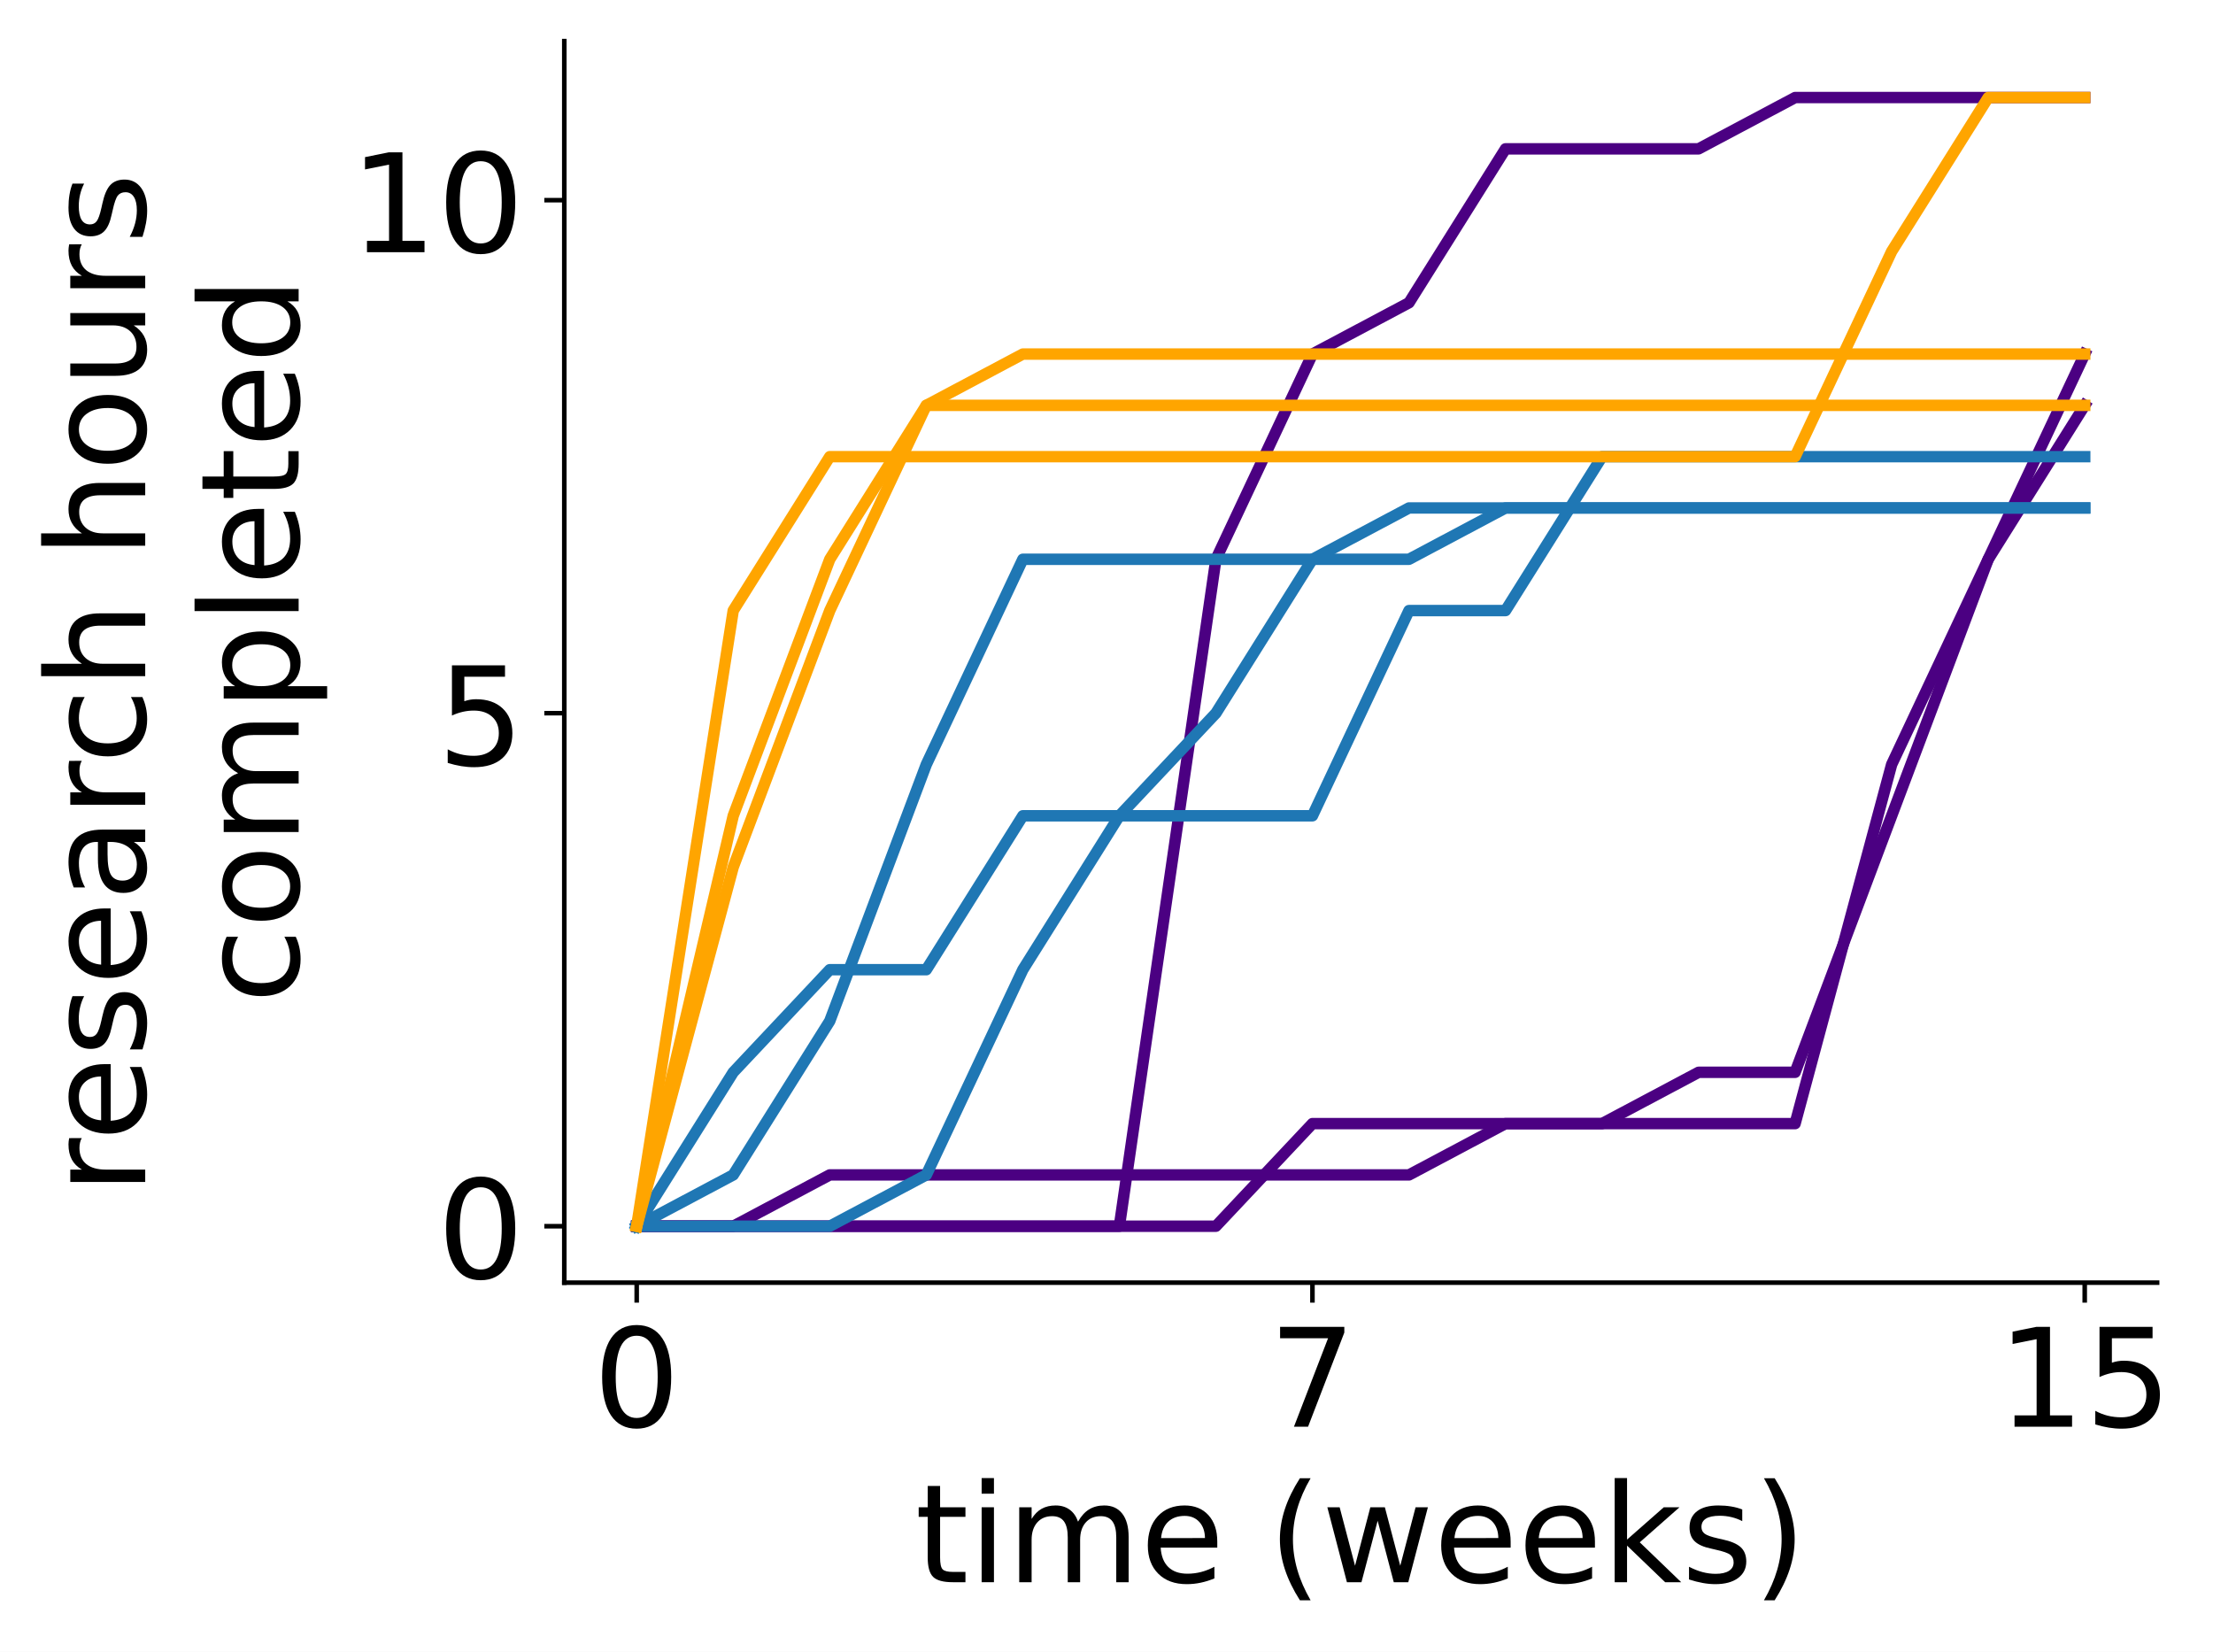
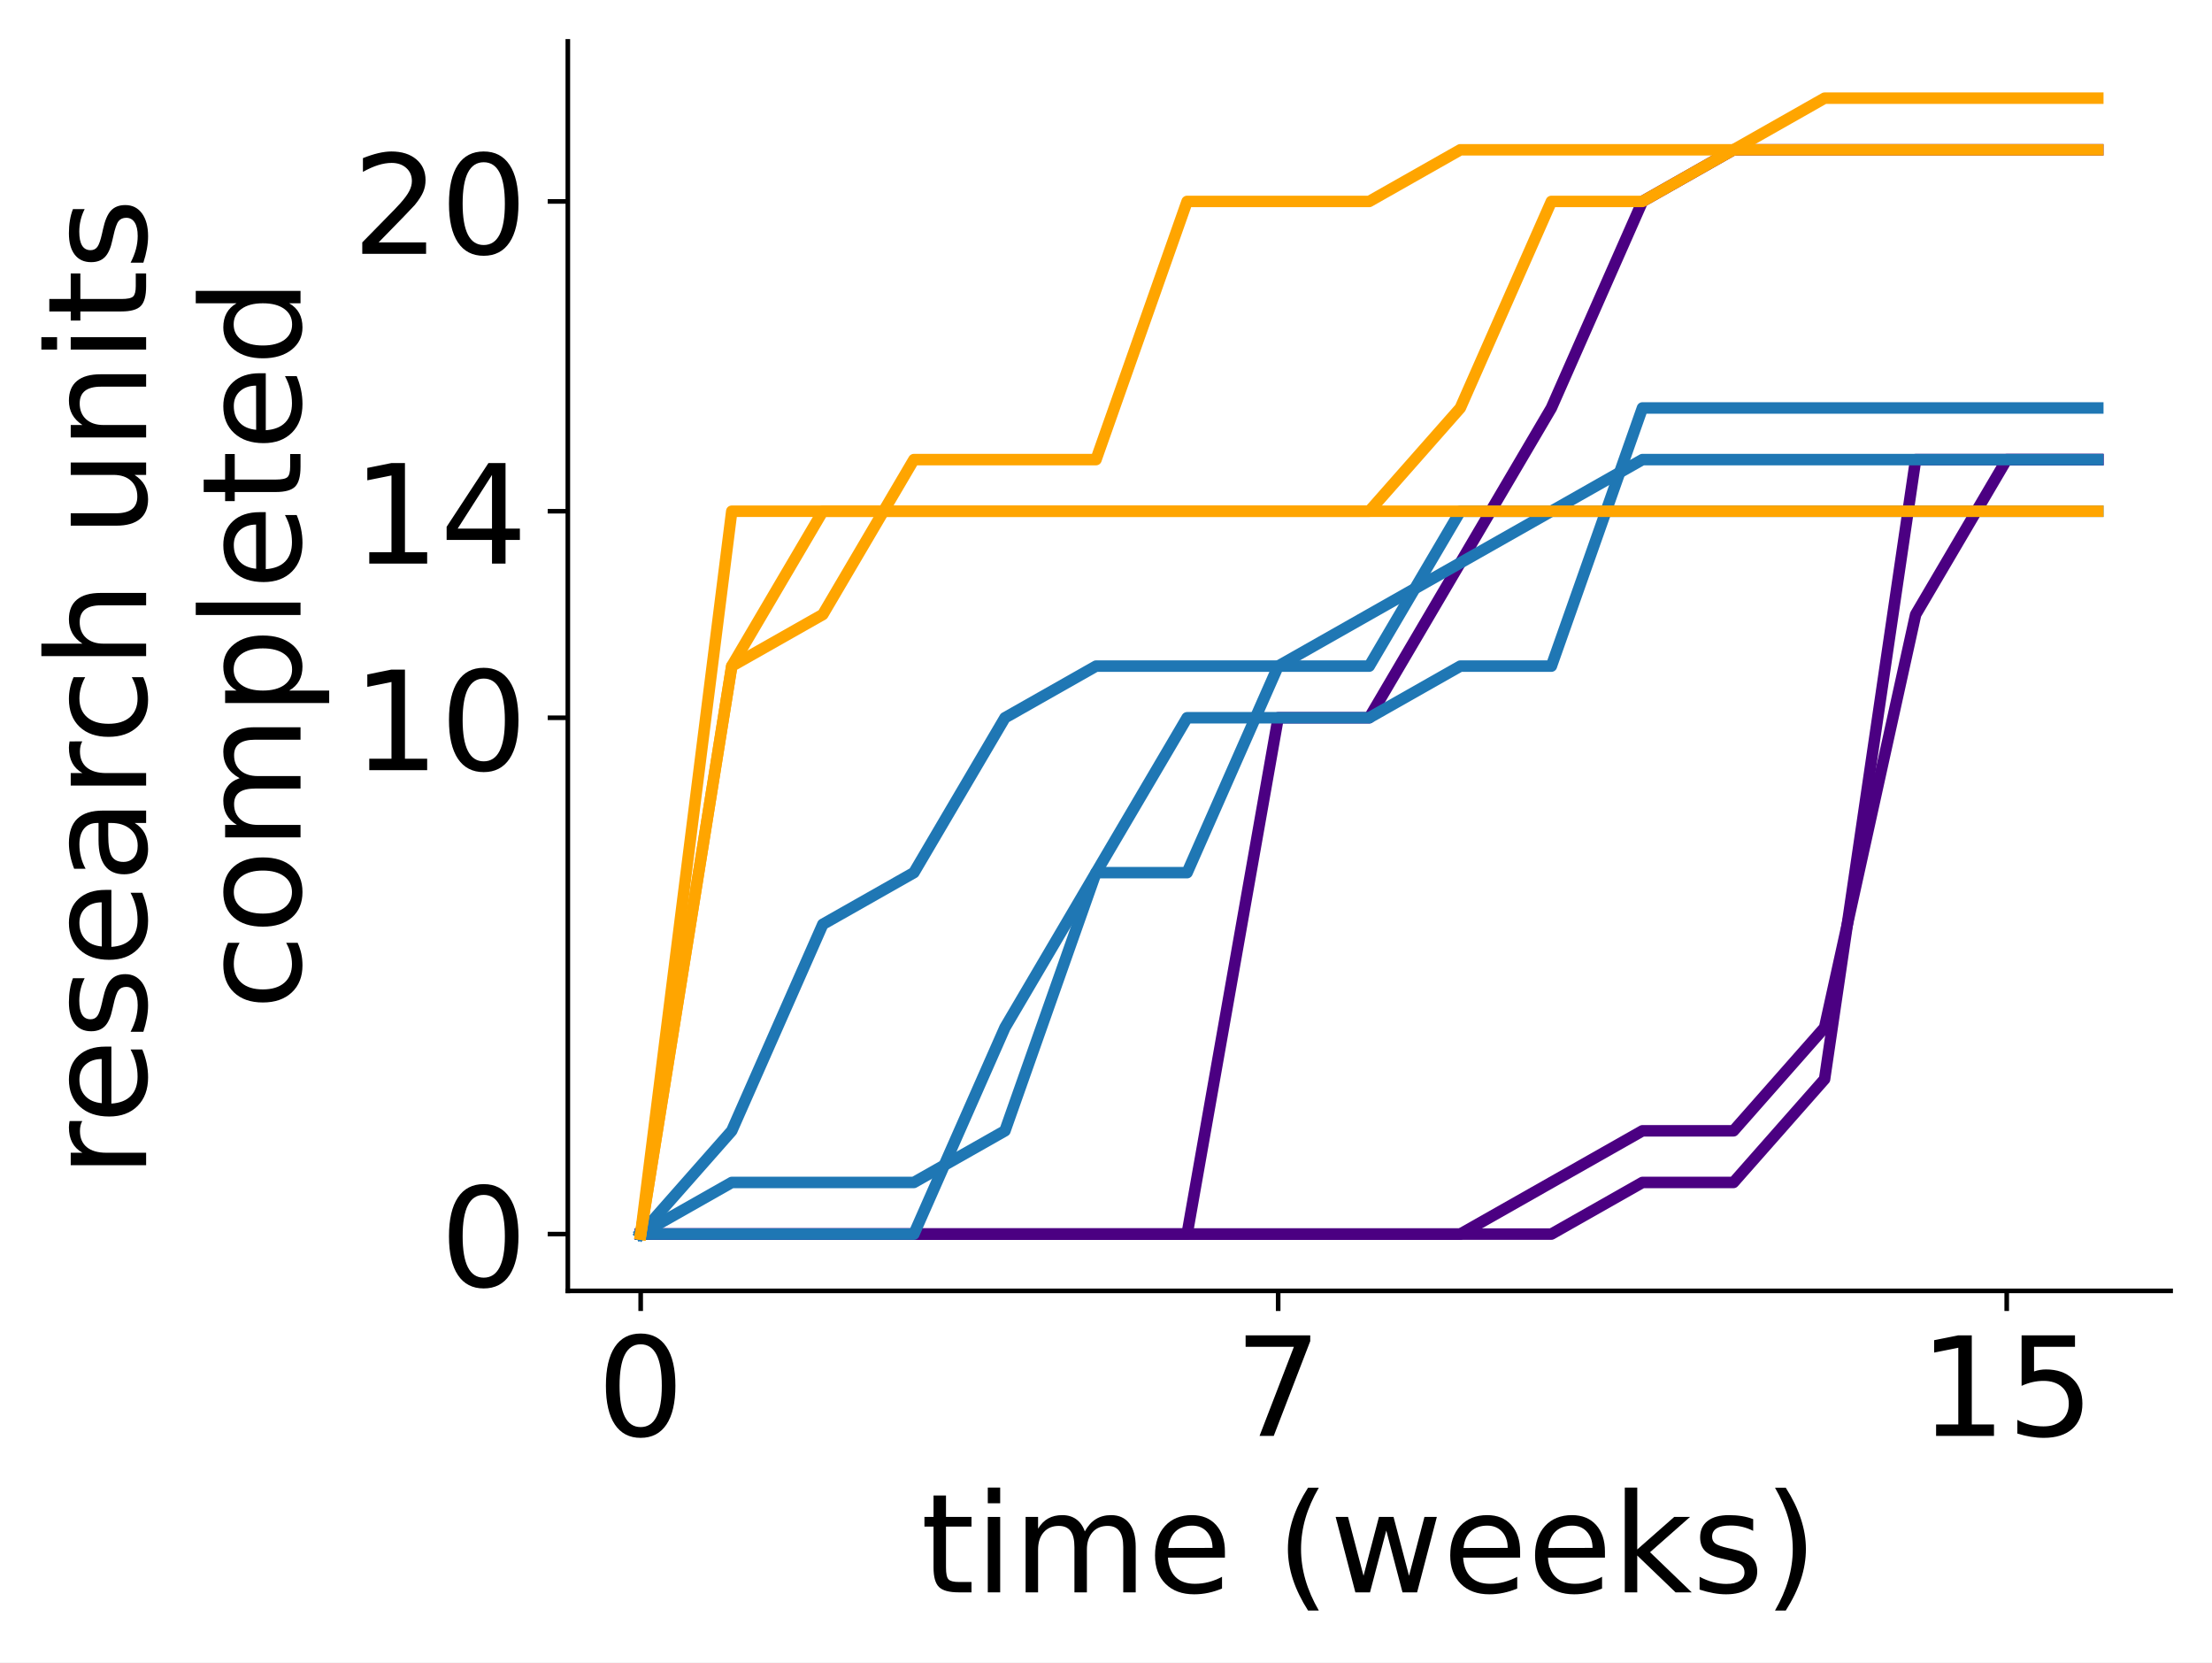
- <svg xmlns="http://www.w3.org/2000/svg" xmlns:xlink="http://www.w3.org/1999/xlink" width="387.63pt" height="289.295pt" viewBox="0 0 387.63 289.295" version="1.1">
+ <svg xmlns="http://www.w3.org/2000/svg" xmlns:xlink="http://www.w3.org/1999/xlink" width="385.042pt" height="289.295pt" viewBox="0 0 385.042 289.295" version="1.1">
  <defs>
    <style type="text/css">*{stroke-linejoin: round; stroke-linecap: butt}</style>
  </defs>
  <g id="figure_1">
    <g id="patch_1">
-       <path d="M -0 289.295  L 387.63 289.295  L 387.63 0  L -0 0  z " style="fill: #ffffff" />
+       <path d="M -0 289.295  L 385.042 289.295  L 385.042 0  L -0 0  z " style="fill: #ffffff" />
    </g>
    <g id="axes_1">
      <g id="patch_2">
        <path d="M 98.842 224.64  L 377.842 224.64  L 377.842 7.2  L 98.842 7.2  z " style="fill: #ffffff" />
      </g>
      <g id="matplotlib.axis_1">
        <g id="xtick_1">
          <g id="line2d_1">
            <defs>
-               <path id="m044af1f6b7" d="M 0 0  L 0 3.5  " style="stroke: #000000; stroke-width: 0.8" />
-             </defs>
-             <g>
-               <use xlink:href="#m044af1f6b7" x="111.524" y="224.64" style="stroke: #000000; stroke-width: 0.8" />
+               <path id="m96d9478a7a" d="M 0 0  L 0 3.5  " style="stroke: #000000; stroke-width: 0.8" />
+             </defs>
+             <g>
+               <use xlink:href="#m96d9478a7a" x="111.524" y="224.64" style="stroke: #000000; stroke-width: 0.8" />
            </g>
          </g>
          <g id="text_1">
            <g transform="translate(103.8891 249.8762) scale(0.24 -0.24)">
              <defs>
                <path id="DejaVuSans-30" d="M 2034 4250  Q 1547 4250 1301 3770  Q 1056 3291 1056 2328  Q 1056 1369 1301 889  Q 1547 409 2034 409  Q 2525 409 2770 889  Q 3016 1369 3016 2328  Q 3016 3291 2770 3770  Q 2525 4250 2034 4250  z M 2034 4750  Q 2819 4750 3233 4129  Q 3647 3509 3647 2328  Q 3647 1150 3233 529  Q 2819 -91 2034 -91  Q 1250 -91 836 529  Q 422 1150 422 2328  Q 422 3509 836 4129  Q 1250 4750 2034 4750  z " transform="scale(0.015625)" />
              </defs>
              <use xlink:href="#DejaVuSans-30" />
            </g>
          </g>
        </g>
        <g id="xtick_2">
          <g id="line2d_2">
            <g>
-               <use xlink:href="#m044af1f6b7" x="229.888" y="224.64" style="stroke: #000000; stroke-width: 0.8" />
+               <use xlink:href="#m96d9478a7a" x="222.49" y="224.64" style="stroke: #000000; stroke-width: 0.8" />
            </g>
          </g>
          <g id="text_2">
-             <g transform="translate(222.2527 249.8762) scale(0.24 -0.24)">
+             <g transform="translate(214.855 249.8762) scale(0.24 -0.24)">
              <defs>
                <path id="DejaVuSans-37" d="M 525 4666  L 3525 4666  L 3525 4397  L 1831 0  L 1172 0  L 2766 4134  L 525 4134  L 525 4666  z " transform="scale(0.015625)" />
              </defs>
              <use xlink:href="#DejaVuSans-37" />
            </g>
          </g>
        </g>
        <g id="xtick_3">
          <g id="line2d_3">
            <g>
-               <use xlink:href="#m044af1f6b7" x="365.16" y="224.64" style="stroke: #000000; stroke-width: 0.8" />
+               <use xlink:href="#m96d9478a7a" x="349.308" y="224.64" style="stroke: #000000; stroke-width: 0.8" />
            </g>
          </g>
          <g id="text_3">
-             <g transform="translate(349.8904 249.8762) scale(0.24 -0.24)">
+             <g transform="translate(334.0382 249.8762) scale(0.24 -0.24)">
              <defs>
                <path id="DejaVuSans-31" d="M 794 531  L 1825 531  L 1825 4091  L 703 3866  L 703 4441  L 1819 4666  L 2450 4666  L 2450 531  L 3481 531  L 3481 0  L 794 0  L 794 531  z " transform="scale(0.015625)" />
                <path id="DejaVuSans-35" d="M 691 4666  L 3169 4666  L 3169 4134  L 1269 4134  L 1269 2991  Q 1406 3038 1543 3061  Q 1681 3084 1819 3084  Q 2600 3084 3056 2656  Q 3513 2228 3513 1497  Q 3513 744 3044 326  Q 2575 -91 1722 -91  Q 1428 -91 1123 -41  Q 819 9 494 109  L 494 744  Q 775 591 1075 516  Q 1375 441 1709 441  Q 2250 441 2565 725  Q 2881 1009 2881 1497  Q 2881 1984 2565 2268  Q 2250 2553 1709 2553  Q 1456 2553 1204 2497  Q 953 2441 691 2322  L 691 4666  z " transform="scale(0.015625)" />
              </defs>
              <use xlink:href="#DejaVuSans-31" />
              <use xlink:href="#DejaVuSans-35" x="63.623" />
            </g>
          </g>
        </g>
        <g id="text_4">
          <g transform="translate(160.2729 277.1037) scale(0.24 -0.24)">
            <defs>
              <path id="DejaVuSans-74" d="M 1172 4494  L 1172 3500  L 2356 3500  L 2356 3053  L 1172 3053  L 1172 1153  Q 1172 725 1289 603  Q 1406 481 1766 481  L 2356 481  L 2356 0  L 1766 0  Q 1100 0 847 248  Q 594 497 594 1153  L 594 3053  L 172 3053  L 172 3500  L 594 3500  L 594 4494  L 1172 4494  z " transform="scale(0.015625)" />
              <path id="DejaVuSans-69" d="M 603 3500  L 1178 3500  L 1178 0  L 603 0  L 603 3500  z M 603 4863  L 1178 4863  L 1178 4134  L 603 4134  L 603 4863  z " transform="scale(0.015625)" />
              <path id="DejaVuSans-6d" d="M 3328 2828  Q 3544 3216 3844 3400  Q 4144 3584 4550 3584  Q 5097 3584 5394 3201  Q 5691 2819 5691 2113  L 5691 0  L 5113 0  L 5113 2094  Q 5113 2597 4934 2840  Q 4756 3084 4391 3084  Q 3944 3084 3684 2787  Q 3425 2491 3425 1978  L 3425 0  L 2847 0  L 2847 2094  Q 2847 2600 2669 2842  Q 2491 3084 2119 3084  Q 1678 3084 1418 2786  Q 1159 2488 1159 1978  L 1159 0  L 581 0  L 581 3500  L 1159 3500  L 1159 2956  Q 1356 3278 1631 3431  Q 1906 3584 2284 3584  Q 2666 3584 2933 3390  Q 3200 3197 3328 2828  z " transform="scale(0.015625)" />
              <path id="DejaVuSans-65" d="M 3597 1894  L 3597 1613  L 953 1613  Q 991 1019 1311 708  Q 1631 397 2203 397  Q 2534 397 2845 478  Q 3156 559 3463 722  L 3463 178  Q 3153 47 2828 -22  Q 2503 -91 2169 -91  Q 1331 -91 842 396  Q 353 884 353 1716  Q 353 2575 817 3079  Q 1281 3584 2069 3584  Q 2775 3584 3186 3129  Q 3597 2675 3597 1894  z M 3022 2063  Q 3016 2534 2758 2815  Q 2500 3097 2075 3097  Q 1594 3097 1305 2825  Q 1016 2553 972 2059  L 3022 2063  z " transform="scale(0.015625)" />
              <path id="DejaVuSans-20" transform="scale(0.015625)" />
              <path id="DejaVuSans-28" d="M 1984 4856  Q 1566 4138 1362 3434  Q 1159 2731 1159 2009  Q 1159 1288 1364 580  Q 1569 -128 1984 -844  L 1484 -844  Q 1016 -109 783 600  Q 550 1309 550 2009  Q 550 2706 781 3412  Q 1013 4119 1484 4856  L 1984 4856  z " transform="scale(0.015625)" />
              <path id="DejaVuSans-77" d="M 269 3500  L 844 3500  L 1563 769  L 2278 3500  L 2956 3500  L 3675 769  L 4391 3500  L 4966 3500  L 4050 0  L 3372 0  L 2619 2869  L 1863 0  L 1184 0  L 269 3500  z " transform="scale(0.015625)" />
              <path id="DejaVuSans-6b" d="M 581 4863  L 1159 4863  L 1159 1991  L 2875 3500  L 3609 3500  L 1753 1863  L 3688 0  L 2938 0  L 1159 1709  L 1159 0  L 581 0  L 581 4863  z " transform="scale(0.015625)" />
              <path id="DejaVuSans-73" d="M 2834 3397  L 2834 2853  Q 2591 2978 2328 3040  Q 2066 3103 1784 3103  Q 1356 3103 1142 2972  Q 928 2841 928 2578  Q 928 2378 1081 2264  Q 1234 2150 1697 2047  L 1894 2003  Q 2506 1872 2764 1633  Q 3022 1394 3022 966  Q 3022 478 2636 193  Q 2250 -91 1575 -91  Q 1294 -91 989 -36  Q 684 19 347 128  L 347 722  Q 666 556 975 473  Q 1284 391 1588 391  Q 1994 391 2212 530  Q 2431 669 2431 922  Q 2431 1156 2273 1281  Q 2116 1406 1581 1522  L 1381 1569  Q 847 1681 609 1914  Q 372 2147 372 2553  Q 372 3047 722 3315  Q 1072 3584 1716 3584  Q 2034 3584 2315 3537  Q 2597 3491 2834 3397  z " transform="scale(0.015625)" />
              <path id="DejaVuSans-29" d="M 513 4856  L 1013 4856  Q 1481 4119 1714 3412  Q 1947 2706 1947 2009  Q 1947 1309 1714 600  Q 1481 -109 1013 -844  L 513 -844  Q 928 -128 1133 580  Q 1338 1288 1338 2009  Q 1338 2731 1133 3434  Q 928 4138 513 4856  z " transform="scale(0.015625)" />
            </defs>
            <use xlink:href="#DejaVuSans-74" />
            <use xlink:href="#DejaVuSans-69" x="39.209" />
            <use xlink:href="#DejaVuSans-6d" x="66.992" />
            <use xlink:href="#DejaVuSans-65" x="164.404" />
            <use xlink:href="#DejaVuSans-20" x="225.928" />
            <use xlink:href="#DejaVuSans-28" x="257.715" />
            <use xlink:href="#DejaVuSans-77" x="296.729" />
            <use xlink:href="#DejaVuSans-65" x="378.516" />
            <use xlink:href="#DejaVuSans-65" x="440.039" />
            <use xlink:href="#DejaVuSans-6b" x="501.562" />
            <use xlink:href="#DejaVuSans-73" x="559.473" />
            <use xlink:href="#DejaVuSans-29" x="611.572" />
          </g>
        </g>
      </g>
      <g id="matplotlib.axis_2">
        <g id="ytick_1">
          <g id="line2d_4">
            <defs>
-               <path id="m14c82019e3" d="M 0 0  L -3.5 0  " style="stroke: #000000; stroke-width: 0.8" />
-             </defs>
-             <g>
-               <use xlink:href="#m14c82019e3" x="98.842" y="214.756" style="stroke: #000000; stroke-width: 0.8" />
+               <path id="m615a13acbf" d="M 0 0  L -3.5 0  " style="stroke: #000000; stroke-width: 0.8" />
+             </defs>
+             <g>
+               <use xlink:href="#m615a13acbf" x="98.842" y="214.756" style="stroke: #000000; stroke-width: 0.8" />
            </g>
          </g>
          <g id="text_5">
            <g transform="translate(76.57225 223.8745) scale(0.24 -0.24)">
              <use xlink:href="#DejaVuSans-30" />
            </g>
          </g>
        </g>
        <g id="ytick_2">
          <g id="line2d_5">
            <g>
-               <use xlink:href="#m14c82019e3" x="98.842" y="124.905" style="stroke: #000000; stroke-width: 0.8" />
+               <use xlink:href="#m615a13acbf" x="98.842" y="124.905" style="stroke: #000000; stroke-width: 0.8" />
            </g>
          </g>
          <g id="text_6">
-             <g transform="translate(76.57225 134.0232) scale(0.24 -0.24)">
-               <use xlink:href="#DejaVuSans-35" />
+             <g transform="translate(61.30225 134.0232) scale(0.24 -0.24)">
+               <use xlink:href="#DejaVuSans-31" />
+               <use xlink:href="#DejaVuSans-30" x="63.623" />
            </g>
          </g>
        </g>
        <g id="ytick_3">
          <g id="line2d_6">
            <g>
-               <use xlink:href="#m14c82019e3" x="98.842" y="35.054" style="stroke: #000000; stroke-width: 0.8" />
+               <use xlink:href="#m615a13acbf" x="98.842" y="35.054" style="stroke: #000000; stroke-width: 0.8" />
            </g>
          </g>
          <g id="text_7">
            <g transform="translate(61.30225 44.17201) scale(0.24 -0.24)">
+               <defs>
+                 <path id="DejaVuSans-32" d="M 1228 531  L 3431 531  L 3431 0  L 469 0  L 469 531  Q 828 903 1448 1529  Q 2069 2156 2228 2338  Q 2531 2678 2651 2914  Q 2772 3150 2772 3378  Q 2772 3750 2511 3984  Q 2250 4219 1831 4219  Q 1534 4219 1204 4116  Q 875 4013 500 3803  L 500 4441  Q 881 4594 1212 4672  Q 1544 4750 1819 4750  Q 2544 4750 2975 4387  Q 3406 4025 3406 3419  Q 3406 3131 3298 2873  Q 3191 2616 2906 2266  Q 2828 2175 2409 1742  Q 1991 1309 1228 531  z " transform="scale(0.015625)" />
+               </defs>
+               <use xlink:href="#DejaVuSans-32" />
+               <use xlink:href="#DejaVuSans-30" x="63.623" />
+             </g>
+           </g>
+         </g>
+         <g id="ytick_4">
+           <g id="line2d_7">
+             <g>
+               <use xlink:href="#m615a13acbf" x="98.842" y="88.965" style="stroke: #000000; stroke-width: 0.8" />
+             </g>
+           </g>
+           <g id="text_8">
+             <g transform="translate(61.30225 98.08275) scale(0.24 -0.24)">
+               <defs>
+                 <path id="DejaVuSans-34" d="M 2419 4116  L 825 1625  L 2419 1625  L 2419 4116  z M 2253 4666  L 3047 4666  L 3047 1625  L 3713 1625  L 3713 1100  L 3047 1100  L 3047 0  L 2419 0  L 2419 1100  L 313 1100  L 313 1709  L 2253 4666  z " transform="scale(0.015625)" />
+               </defs>
              <use xlink:href="#DejaVuSans-31" />
-               <use xlink:href="#DejaVuSans-30" x="63.623" />
-             </g>
-           </g>
-         </g>
-         <g id="text_8">
-           <g transform="translate(25.43625 209.1863) rotate(-90) scale(0.24 -0.24)">
+               <use xlink:href="#DejaVuSans-34" x="63.623" />
+             </g>
+           </g>
+         </g>
+         <g id="text_9">
+           <g transform="translate(25.43625 204.9487) rotate(-90) scale(0.24 -0.24)">
            <defs>
              <path id="DejaVuSans-72" d="M 2631 2963  Q 2534 3019 2420 3045  Q 2306 3072 2169 3072  Q 1681 3072 1420 2755  Q 1159 2438 1159 1844  L 1159 0  L 581 0  L 581 3500  L 1159 3500  L 1159 2956  Q 1341 3275 1631 3429  Q 1922 3584 2338 3584  Q 2397 3584 2469 3576  Q 2541 3569 2628 3553  L 2631 2963  z " transform="scale(0.015625)" />
              <path id="DejaVuSans-61" d="M 2194 1759  Q 1497 1759 1228 1600  Q 959 1441 959 1056  Q 959 750 1161 570  Q 1363 391 1709 391  Q 2188 391 2477 730  Q 2766 1069 2766 1631  L 2766 1759  L 2194 1759  z M 3341 1997  L 3341 0  L 2766 0  L 2766 531  Q 2569 213 2275 61  Q 1981 -91 1556 -91  Q 1019 -91 701 211  Q 384 513 384 1019  Q 384 1609 779 1909  Q 1175 2209 1959 2209  L 2766 2209  L 2766 2266  Q 2766 2663 2505 2880  Q 2244 3097 1772 3097  Q 1472 3097 1187 3025  Q 903 2953 641 2809  L 641 3341  Q 956 3463 1253 3523  Q 1550 3584 1831 3584  Q 2591 3584 2966 3190  Q 3341 2797 3341 1997  z " transform="scale(0.015625)" />
              <path id="DejaVuSans-63" d="M 3122 3366  L 3122 2828  Q 2878 2963 2633 3030  Q 2388 3097 2138 3097  Q 1578 3097 1268 2742  Q 959 2388 959 1747  Q 959 1106 1268 751  Q 1578 397 2138 397  Q 2388 397 2633 464  Q 2878 531 3122 666  L 3122 134  Q 2881 22 2623 -34  Q 2366 -91 2075 -91  Q 1284 -91 818 406  Q 353 903 353 1747  Q 353 2603 823 3093  Q 1294 3584 2113 3584  Q 2378 3584 2631 3529  Q 2884 3475 3122 3366  z " transform="scale(0.015625)" />
              <path id="DejaVuSans-68" d="M 3513 2113  L 3513 0  L 2938 0  L 2938 2094  Q 2938 2591 2744 2837  Q 2550 3084 2163 3084  Q 1697 3084 1428 2787  Q 1159 2491 1159 1978  L 1159 0  L 581 0  L 581 4863  L 1159 4863  L 1159 2956  Q 1366 3272 1645 3428  Q 1925 3584 2291 3584  Q 2894 3584 3203 3211  Q 3513 2838 3513 2113  z " transform="scale(0.015625)" />
-               <path id="DejaVuSans-6f" d="M 1959 3097  Q 1497 3097 1228 2736  Q 959 2375 959 1747  Q 959 1119 1226 758  Q 1494 397 1959 397  Q 2419 397 2687 759  Q 2956 1122 2956 1747  Q 2956 2369 2687 2733  Q 2419 3097 1959 3097  z M 1959 3584  Q 2709 3584 3137 3096  Q 3566 2609 3566 1747  Q 3566 888 3137 398  Q 2709 -91 1959 -91  Q 1206 -91 779 398  Q 353 888 353 1747  Q 353 2609 779 3096  Q 1206 3584 1959 3584  z " transform="scale(0.015625)" />
              <path id="DejaVuSans-75" d="M 544 1381  L 544 3500  L 1119 3500  L 1119 1403  Q 1119 906 1312 657  Q 1506 409 1894 409  Q 2359 409 2629 706  Q 2900 1003 2900 1516  L 2900 3500  L 3475 3500  L 3475 0  L 2900 0  L 2900 538  Q 2691 219 2414 64  Q 2138 -91 1772 -91  Q 1169 -91 856 284  Q 544 659 544 1381  z M 1991 3584  L 1991 3584  z " transform="scale(0.015625)" />
+               <path id="DejaVuSans-6e" d="M 3513 2113  L 3513 0  L 2938 0  L 2938 2094  Q 2938 2591 2744 2837  Q 2550 3084 2163 3084  Q 1697 3084 1428 2787  Q 1159 2491 1159 1978  L 1159 0  L 581 0  L 581 3500  L 1159 3500  L 1159 2956  Q 1366 3272 1645 3428  Q 1925 3584 2291 3584  Q 2894 3584 3203 3211  Q 3513 2838 3513 2113  z " transform="scale(0.015625)" />
            </defs>
            <use xlink:href="#DejaVuSans-72" />
            <use xlink:href="#DejaVuSans-65" x="38.863" />
            <use xlink:href="#DejaVuSans-73" x="100.387" />
            <use xlink:href="#DejaVuSans-65" x="152.486" />
            <use xlink:href="#DejaVuSans-61" x="214.01" />
            <use xlink:href="#DejaVuSans-72" x="275.289" />
            <use xlink:href="#DejaVuSans-63" x="314.152" />
            <use xlink:href="#DejaVuSans-68" x="369.133" />
            <use xlink:href="#DejaVuSans-20" x="432.512" />
-             <use xlink:href="#DejaVuSans-68" x="464.299" />
-             <use xlink:href="#DejaVuSans-6f" x="527.678" />
-             <use xlink:href="#DejaVuSans-75" x="588.859" />
-             <use xlink:href="#DejaVuSans-72" x="652.238" />
-             <use xlink:href="#DejaVuSans-73" x="693.352" />
-             <use xlink:href="#DejaVuSans-20" x="745.451" />
+             <use xlink:href="#DejaVuSans-75" x="464.299" />
+             <use xlink:href="#DejaVuSans-6e" x="527.678" />
+             <use xlink:href="#DejaVuSans-69" x="591.057" />
+             <use xlink:href="#DejaVuSans-74" x="618.84" />
+             <use xlink:href="#DejaVuSans-73" x="658.049" />
+             <use xlink:href="#DejaVuSans-20" x="710.148" />
          </g>
          <g transform="translate(52.311 183.405) rotate(-90) scale(0.24 -0.24)">
            <defs>
+               <path id="DejaVuSans-6f" d="M 1959 3097  Q 1497 3097 1228 2736  Q 959 2375 959 1747  Q 959 1119 1226 758  Q 1494 397 1959 397  Q 2419 397 2687 759  Q 2956 1122 2956 1747  Q 2956 2369 2687 2733  Q 2419 3097 1959 3097  z M 1959 3584  Q 2709 3584 3137 3096  Q 3566 2609 3566 1747  Q 3566 888 3137 398  Q 2709 -91 1959 -91  Q 1206 -91 779 398  Q 353 888 353 1747  Q 353 2609 779 3096  Q 1206 3584 1959 3584  z " transform="scale(0.015625)" />
              <path id="DejaVuSans-70" d="M 1159 525  L 1159 -1331  L 581 -1331  L 581 3500  L 1159 3500  L 1159 2969  Q 1341 3281 1617 3432  Q 1894 3584 2278 3584  Q 2916 3584 3314 3078  Q 3713 2572 3713 1747  Q 3713 922 3314 415  Q 2916 -91 2278 -91  Q 1894 -91 1617 61  Q 1341 213 1159 525  z M 3116 1747  Q 3116 2381 2855 2742  Q 2594 3103 2138 3103  Q 1681 3103 1420 2742  Q 1159 2381 1159 1747  Q 1159 1113 1420 752  Q 1681 391 2138 391  Q 2594 391 2855 752  Q 3116 1113 3116 1747  z " transform="scale(0.015625)" />
              <path id="DejaVuSans-6c" d="M 603 4863  L 1178 4863  L 1178 0  L 603 0  L 603 4863  z " transform="scale(0.015625)" />
              <path id="DejaVuSans-64" d="M 2906 2969  L 2906 4863  L 3481 4863  L 3481 0  L 2906 0  L 2906 525  Q 2725 213 2448 61  Q 2172 -91 1784 -91  Q 1150 -91 751 415  Q 353 922 353 1747  Q 353 2572 751 3078  Q 1150 3584 1784 3584  Q 2172 3584 2448 3432  Q 2725 3281 2906 2969  z M 947 1747  Q 947 1113 1208 752  Q 1469 391 1925 391  Q 2381 391 2643 752  Q 2906 1113 2906 1747  Q 2906 2381 2643 2742  Q 2381 3103 1925 3103  Q 1469 3103 1208 2742  Q 947 2381 947 1747  z " transform="scale(0.015625)" />
            </defs>
            <use xlink:href="#DejaVuSans-20" />
            <use xlink:href="#DejaVuSans-63" x="31.787" />
            <use xlink:href="#DejaVuSans-6f" x="86.768" />
            <use xlink:href="#DejaVuSans-6d" x="147.949" />
            <use xlink:href="#DejaVuSans-70" x="245.361" />
            <use xlink:href="#DejaVuSans-6c" x="308.838" />
            <use xlink:href="#DejaVuSans-65" x="336.621" />
            <use xlink:href="#DejaVuSans-74" x="398.145" />
            <use xlink:href="#DejaVuSans-65" x="437.354" />
            <use xlink:href="#DejaVuSans-64" x="498.877" />
          </g>
        </g>
      </g>
-       <g id="line2d_7">
-         <path d="M 111.524 214.756  L 128.433 214.756  L 145.342 214.756  L 162.251 214.756  L 179.16 214.756  L 196.07 214.756  L 212.979 214.756  L 229.888 196.786  L 246.797 196.786  L 263.706 196.786  L 280.615 196.786  L 297.524 187.801  L 314.433 187.801  L 331.342 142.875  L 348.251 97.95  L 365.16 62.009  " clip-path="url(#pfe212fd709)" style="fill: none; stroke: #4b0082; stroke-width: 2; stroke-linecap: square" />
-       </g>
      <g id="line2d_8">
-         <path d="M 111.524 214.756  L 128.433 214.756  L 145.342 214.756  L 162.251 214.756  L 179.16 214.756  L 196.07 214.756  L 212.979 97.95  L 229.888 62.009  L 246.797 53.024  L 263.706 26.069  L 280.615 26.069  L 297.524 26.069  L 314.433 17.084  L 331.342 17.084  L 348.251 17.084  L 365.16 17.084  " clip-path="url(#pfe212fd709)" style="fill: none; stroke: #4b0082; stroke-width: 2; stroke-linecap: square" />
+         <path d="M 111.524 214.756  L 127.376 214.756  L 143.229 214.756  L 159.081 214.756  L 174.933 214.756  L 190.785 214.756  L 206.638 214.756  L 222.49 124.905  L 238.342 124.905  L 254.195 97.95  L 270.047 70.994  L 285.899 35.054  L 301.751 26.069  L 317.604 26.069  L 333.456 26.069  L 349.308 26.069  L 365.16 26.069  " clip-path="url(#p3b2a1b70e9)" style="fill: none; stroke: #4b0082; stroke-width: 2; stroke-linecap: square" />
      </g>
      <g id="line2d_9">
-         <path d="M 111.524 214.756  L 128.433 214.756  L 145.342 205.771  L 162.251 205.771  L 179.16 205.771  L 196.07 205.771  L 212.979 205.771  L 229.888 205.771  L 246.797 205.771  L 263.706 196.786  L 280.615 196.786  L 297.524 196.786  L 314.433 196.786  L 331.342 133.89  L 348.251 97.95  L 365.16 70.994  " clip-path="url(#pfe212fd709)" style="fill: none; stroke: #4b0082; stroke-width: 2; stroke-linecap: square" />
+         <path d="M 111.524 214.756  L 127.376 214.756  L 143.229 214.756  L 159.081 214.756  L 174.933 214.756  L 190.785 214.756  L 206.638 214.756  L 222.49 214.756  L 238.342 214.756  L 254.195 214.756  L 270.047 205.771  L 285.899 196.786  L 301.751 196.786  L 317.604 178.816  L 333.456 106.935  L 349.308 79.98  L 365.16 79.98  " clip-path="url(#p3b2a1b70e9)" style="fill: none; stroke: #4b0082; stroke-width: 2; stroke-linecap: square" />
      </g>
      <g id="line2d_10">
-         <path d="M 111.524 214.756  L 128.433 205.771  L 145.342 178.816  L 162.251 133.89  L 179.16 97.95  L 196.07 97.95  L 212.979 97.95  L 229.888 97.95  L 246.797 97.95  L 263.706 88.965  L 280.615 88.965  L 297.524 88.965  L 314.433 88.965  L 331.342 88.965  L 348.251 88.965  L 365.16 88.965  " clip-path="url(#pfe212fd709)" style="fill: none; stroke: #1f77b4; stroke-width: 2; stroke-linecap: square" />
+         <path d="M 111.524 214.756  L 127.376 214.756  L 143.229 214.756  L 159.081 214.756  L 174.933 214.756  L 190.785 214.756  L 206.638 214.756  L 222.49 214.756  L 238.342 214.756  L 254.195 214.756  L 270.047 214.756  L 285.899 205.771  L 301.751 205.771  L 317.604 187.801  L 333.456 79.98  L 349.308 79.98  L 365.16 79.98  " clip-path="url(#p3b2a1b70e9)" style="fill: none; stroke: #4b0082; stroke-width: 2; stroke-linecap: square" />
      </g>
      <g id="line2d_11">
-         <path d="M 111.524 214.756  L 128.433 187.801  L 145.342 169.831  L 162.251 169.831  L 179.16 142.875  L 196.07 142.875  L 212.979 142.875  L 229.888 142.875  L 246.797 106.935  L 263.706 106.935  L 280.615 79.98  L 297.524 79.98  L 314.433 79.98  L 331.342 79.98  L 348.251 79.98  L 365.16 79.98  " clip-path="url(#pfe212fd709)" style="fill: none; stroke: #1f77b4; stroke-width: 2; stroke-linecap: square" />
+         <path d="M 111.524 214.756  L 127.376 214.756  L 143.229 214.756  L 159.081 214.756  L 174.933 178.816  L 190.785 151.86  L 206.638 151.86  L 222.49 115.92  L 238.342 115.92  L 254.195 88.965  L 270.047 88.965  L 285.899 79.98  L 301.751 79.98  L 317.604 79.98  L 333.456 79.98  L 349.308 79.98  L 365.16 79.98  " clip-path="url(#p3b2a1b70e9)" style="fill: none; stroke: #1f77b4; stroke-width: 2; stroke-linecap: square" />
      </g>
      <g id="line2d_12">
-         <path d="M 111.524 214.756  L 128.433 214.756  L 145.342 214.756  L 162.251 205.771  L 179.16 169.831  L 196.07 142.875  L 212.979 124.905  L 229.888 97.95  L 246.797 88.965  L 263.706 88.965  L 280.615 88.965  L 297.524 88.965  L 314.433 88.965  L 331.342 88.965  L 348.251 88.965  L 365.16 88.965  " clip-path="url(#pfe212fd709)" style="fill: none; stroke: #1f77b4; stroke-width: 2; stroke-linecap: square" />
+         <path d="M 111.524 214.756  L 127.376 205.771  L 143.229 205.771  L 159.081 205.771  L 174.933 196.786  L 190.785 151.86  L 206.638 124.905  L 222.49 124.905  L 238.342 124.905  L 254.195 115.92  L 270.047 115.92  L 285.899 70.994  L 301.751 70.994  L 317.604 70.994  L 333.456 70.994  L 349.308 70.994  L 365.16 70.994  " clip-path="url(#p3b2a1b70e9)" style="fill: none; stroke: #1f77b4; stroke-width: 2; stroke-linecap: square" />
      </g>
      <g id="line2d_13">
-         <path d="M 111.524 214.756  L 128.433 151.86  L 145.342 106.935  L 162.251 70.994  L 179.16 62.009  L 196.07 62.009  L 212.979 62.009  L 229.888 62.009  L 246.797 62.009  L 263.706 62.009  L 280.615 62.009  L 297.524 62.009  L 314.433 62.009  L 331.342 62.009  L 348.251 62.009  L 365.16 62.009  " clip-path="url(#pfe212fd709)" style="fill: none; stroke: #ffa500; stroke-width: 2; stroke-linecap: square" />
+         <path d="M 111.524 214.756  L 127.376 196.786  L 143.229 160.846  L 159.081 151.86  L 174.933 124.905  L 190.785 115.92  L 206.638 115.92  L 222.49 115.92  L 238.342 106.935  L 254.195 97.95  L 270.047 88.965  L 285.899 88.965  L 301.751 88.965  L 317.604 88.965  L 333.456 88.965  L 349.308 88.965  L 365.16 88.965  " clip-path="url(#p3b2a1b70e9)" style="fill: none; stroke: #1f77b4; stroke-width: 2; stroke-linecap: square" />
      </g>
      <g id="line2d_14">
-         <path d="M 111.524 214.756  L 128.433 106.935  L 145.342 79.98  L 162.251 79.98  L 179.16 79.98  L 196.07 79.98  L 212.979 79.98  L 229.888 79.98  L 246.797 79.98  L 263.706 79.98  L 280.615 79.98  L 297.524 79.98  L 314.433 79.98  L 331.342 44.039  L 348.251 17.084  L 365.16 17.084  " clip-path="url(#pfe212fd709)" style="fill: none; stroke: #ffa500; stroke-width: 2; stroke-linecap: square" />
+         <path d="M 111.524 214.756  L 127.376 115.92  L 143.229 106.935  L 159.081 79.98  L 174.933 79.98  L 190.785 79.98  L 206.638 35.054  L 222.49 35.054  L 238.342 35.054  L 254.195 26.069  L 270.047 26.069  L 285.899 26.069  L 301.751 26.069  L 317.604 26.069  L 333.456 26.069  L 349.308 26.069  L 365.16 26.069  " clip-path="url(#p3b2a1b70e9)" style="fill: none; stroke: #ffa500; stroke-width: 2; stroke-linecap: square" />
      </g>
      <g id="line2d_15">
-         <path d="M 111.524 214.756  L 128.433 142.875  L 145.342 97.95  L 162.251 70.994  L 179.16 70.994  L 196.07 70.994  L 212.979 70.994  L 229.888 70.994  L 246.797 70.994  L 263.706 70.994  L 280.615 70.994  L 297.524 70.994  L 314.433 70.994  L 331.342 70.994  L 348.251 70.994  L 365.16 70.994  " clip-path="url(#pfe212fd709)" style="fill: none; stroke: #ffa500; stroke-width: 2; stroke-linecap: square" />
+         <path d="M 111.524 214.756  L 127.376 88.965  L 143.229 88.965  L 159.081 88.965  L 174.933 88.965  L 190.785 88.965  L 206.638 88.965  L 222.49 88.965  L 238.342 88.965  L 254.195 70.994  L 270.047 35.054  L 285.899 35.054  L 301.751 26.069  L 317.604 17.084  L 333.456 17.084  L 349.308 17.084  L 365.16 17.084  " clip-path="url(#p3b2a1b70e9)" style="fill: none; stroke: #ffa500; stroke-width: 2; stroke-linecap: square" />
+       </g>
+       <g id="line2d_16">
+         <path d="M 111.524 214.756  L 127.376 115.92  L 143.229 88.965  L 159.081 88.965  L 174.933 88.965  L 190.785 88.965  L 206.638 88.965  L 222.49 88.965  L 238.342 88.965  L 254.195 88.965  L 270.047 88.965  L 285.899 88.965  L 301.751 88.965  L 317.604 88.965  L 333.456 88.965  L 349.308 88.965  L 365.16 88.965  " clip-path="url(#p3b2a1b70e9)" style="fill: none; stroke: #ffa500; stroke-width: 2; stroke-linecap: square" />
      </g>
      <g id="patch_3">
        <path d="M 98.842 224.64  L 98.842 7.2  " style="fill: none; stroke: #000000; stroke-width: 0.8; stroke-linejoin: miter; stroke-linecap: square" />
      </g>
      <g id="patch_4">
        <path d="M 98.842 224.64  L 377.842 224.64  " style="fill: none; stroke: #000000; stroke-width: 0.8; stroke-linejoin: miter; stroke-linecap: square" />
      </g>
    </g>
  </g>
  <defs>
-     <clipPath id="pfe212fd709">
+     <clipPath id="p3b2a1b70e9">
      <rect x="98.842" y="7.2" width="279" height="217.44" />
    </clipPath>
  </defs>
</svg>
